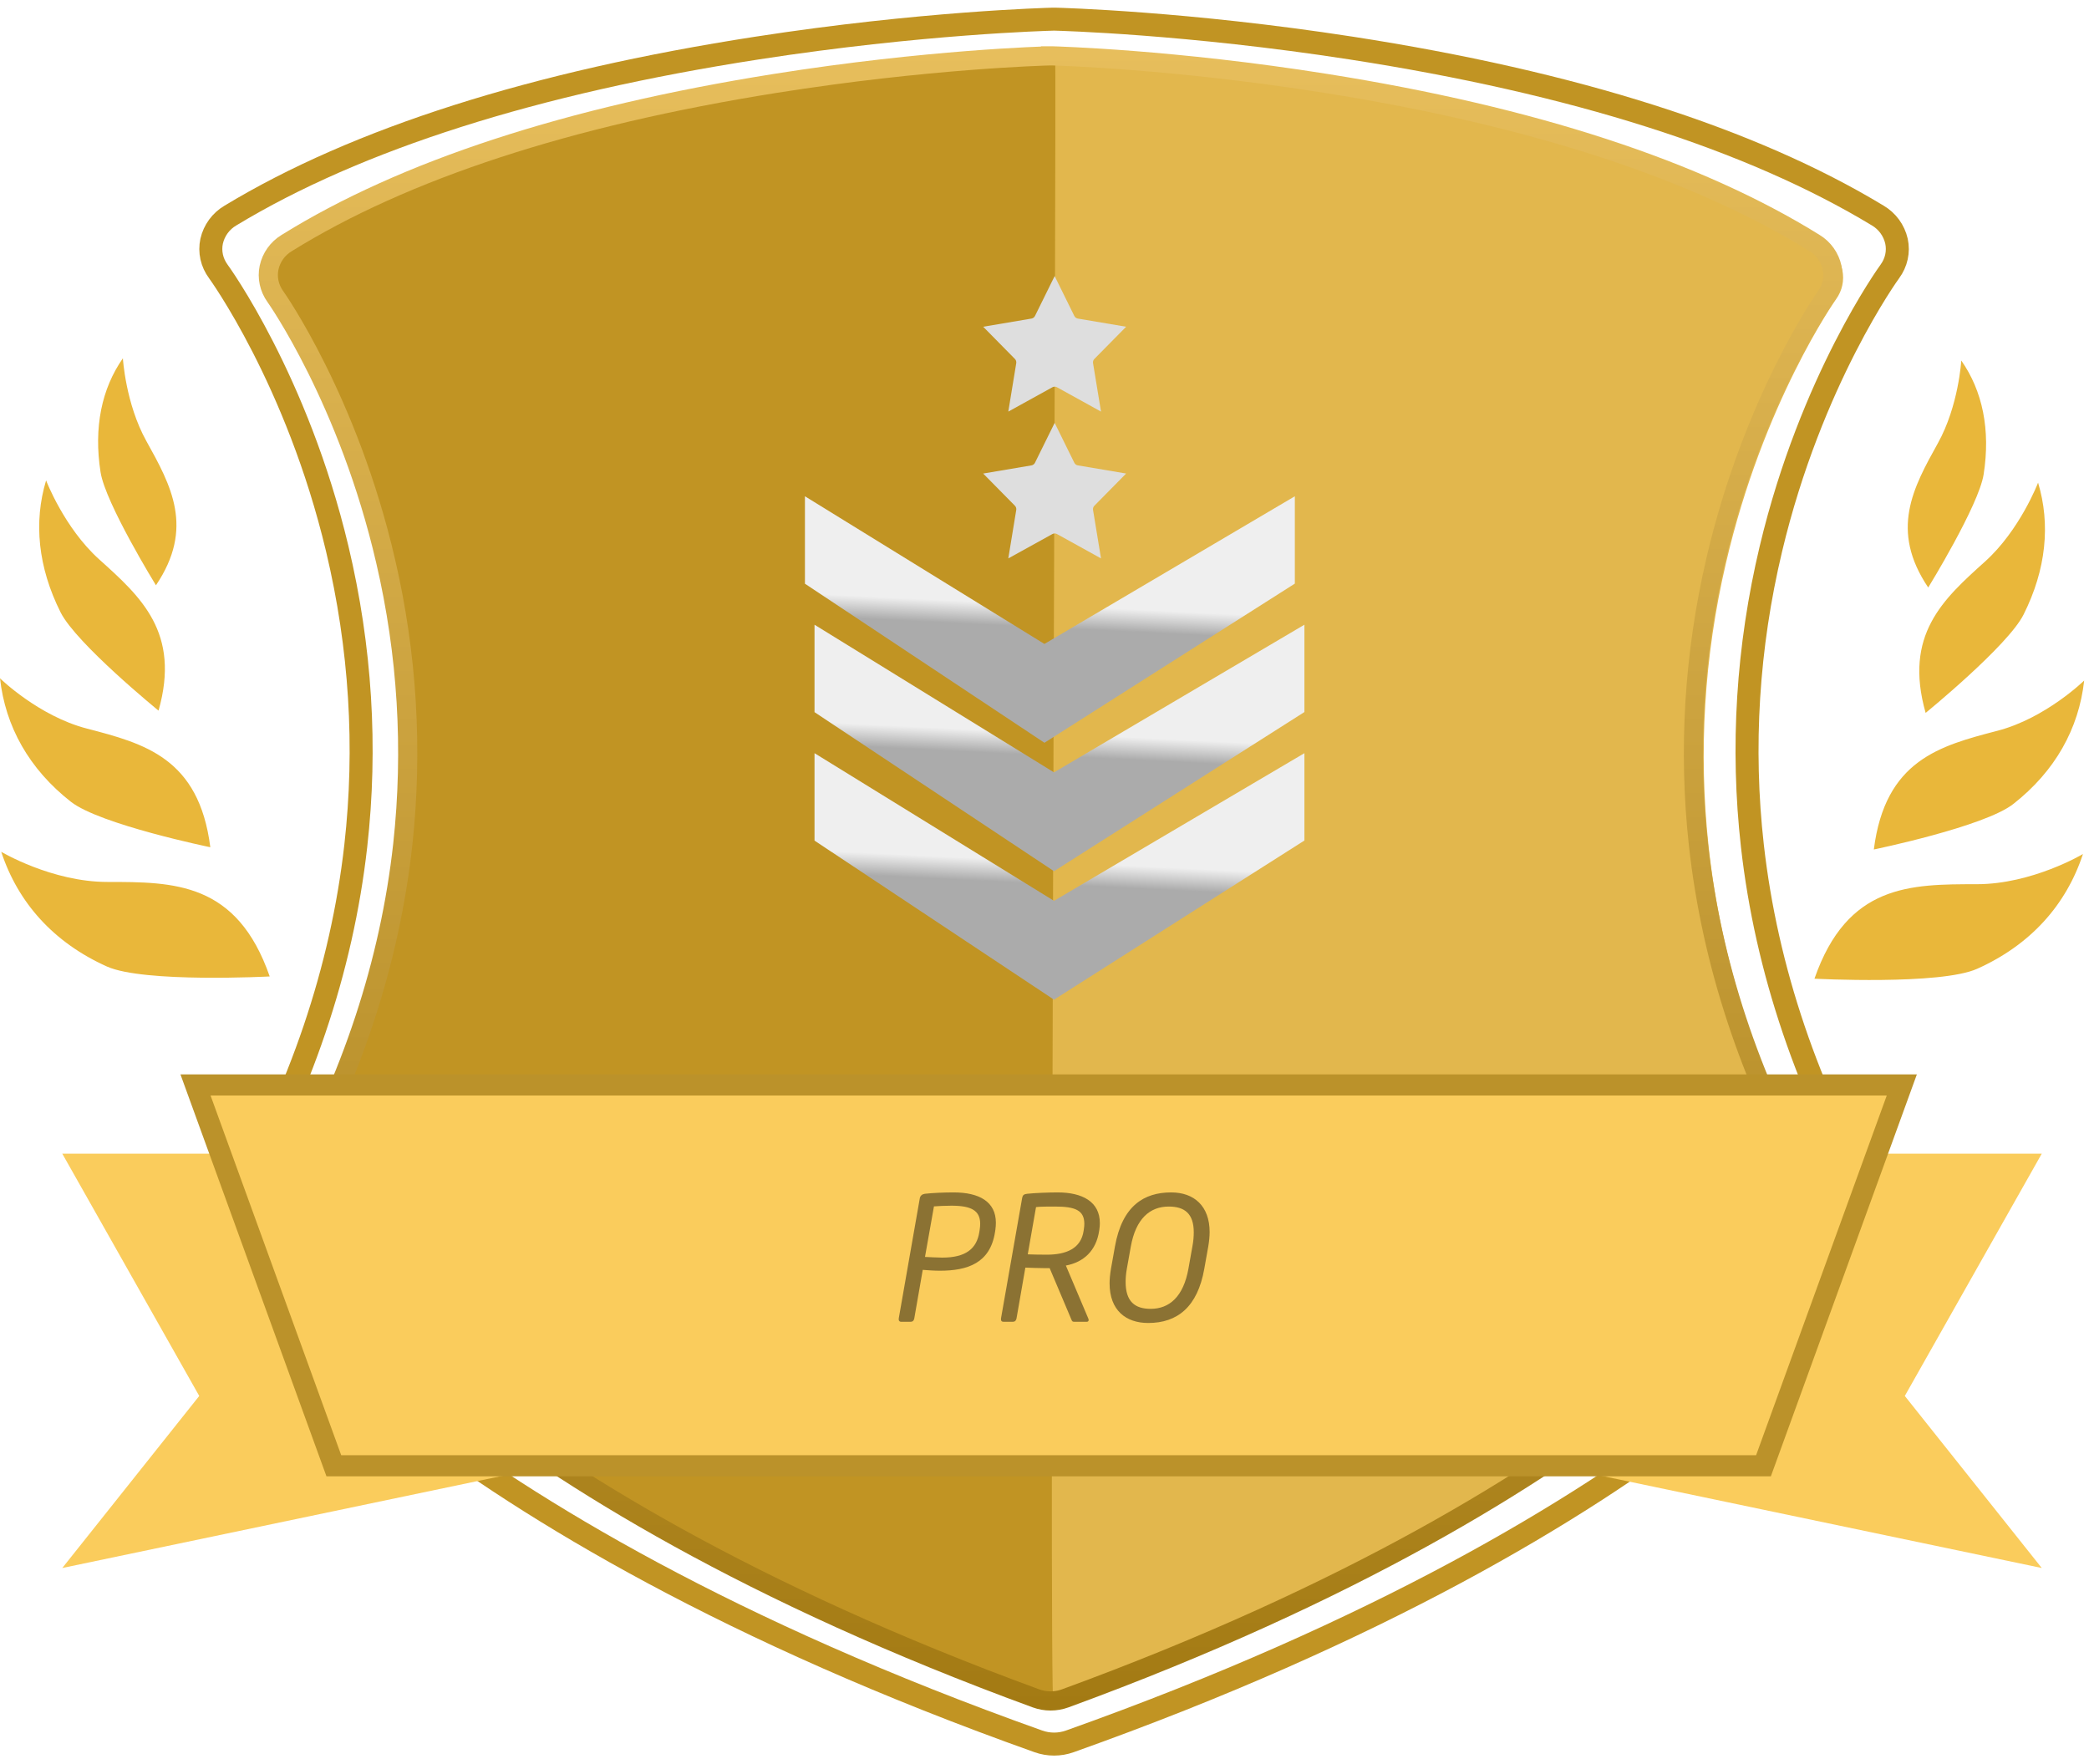
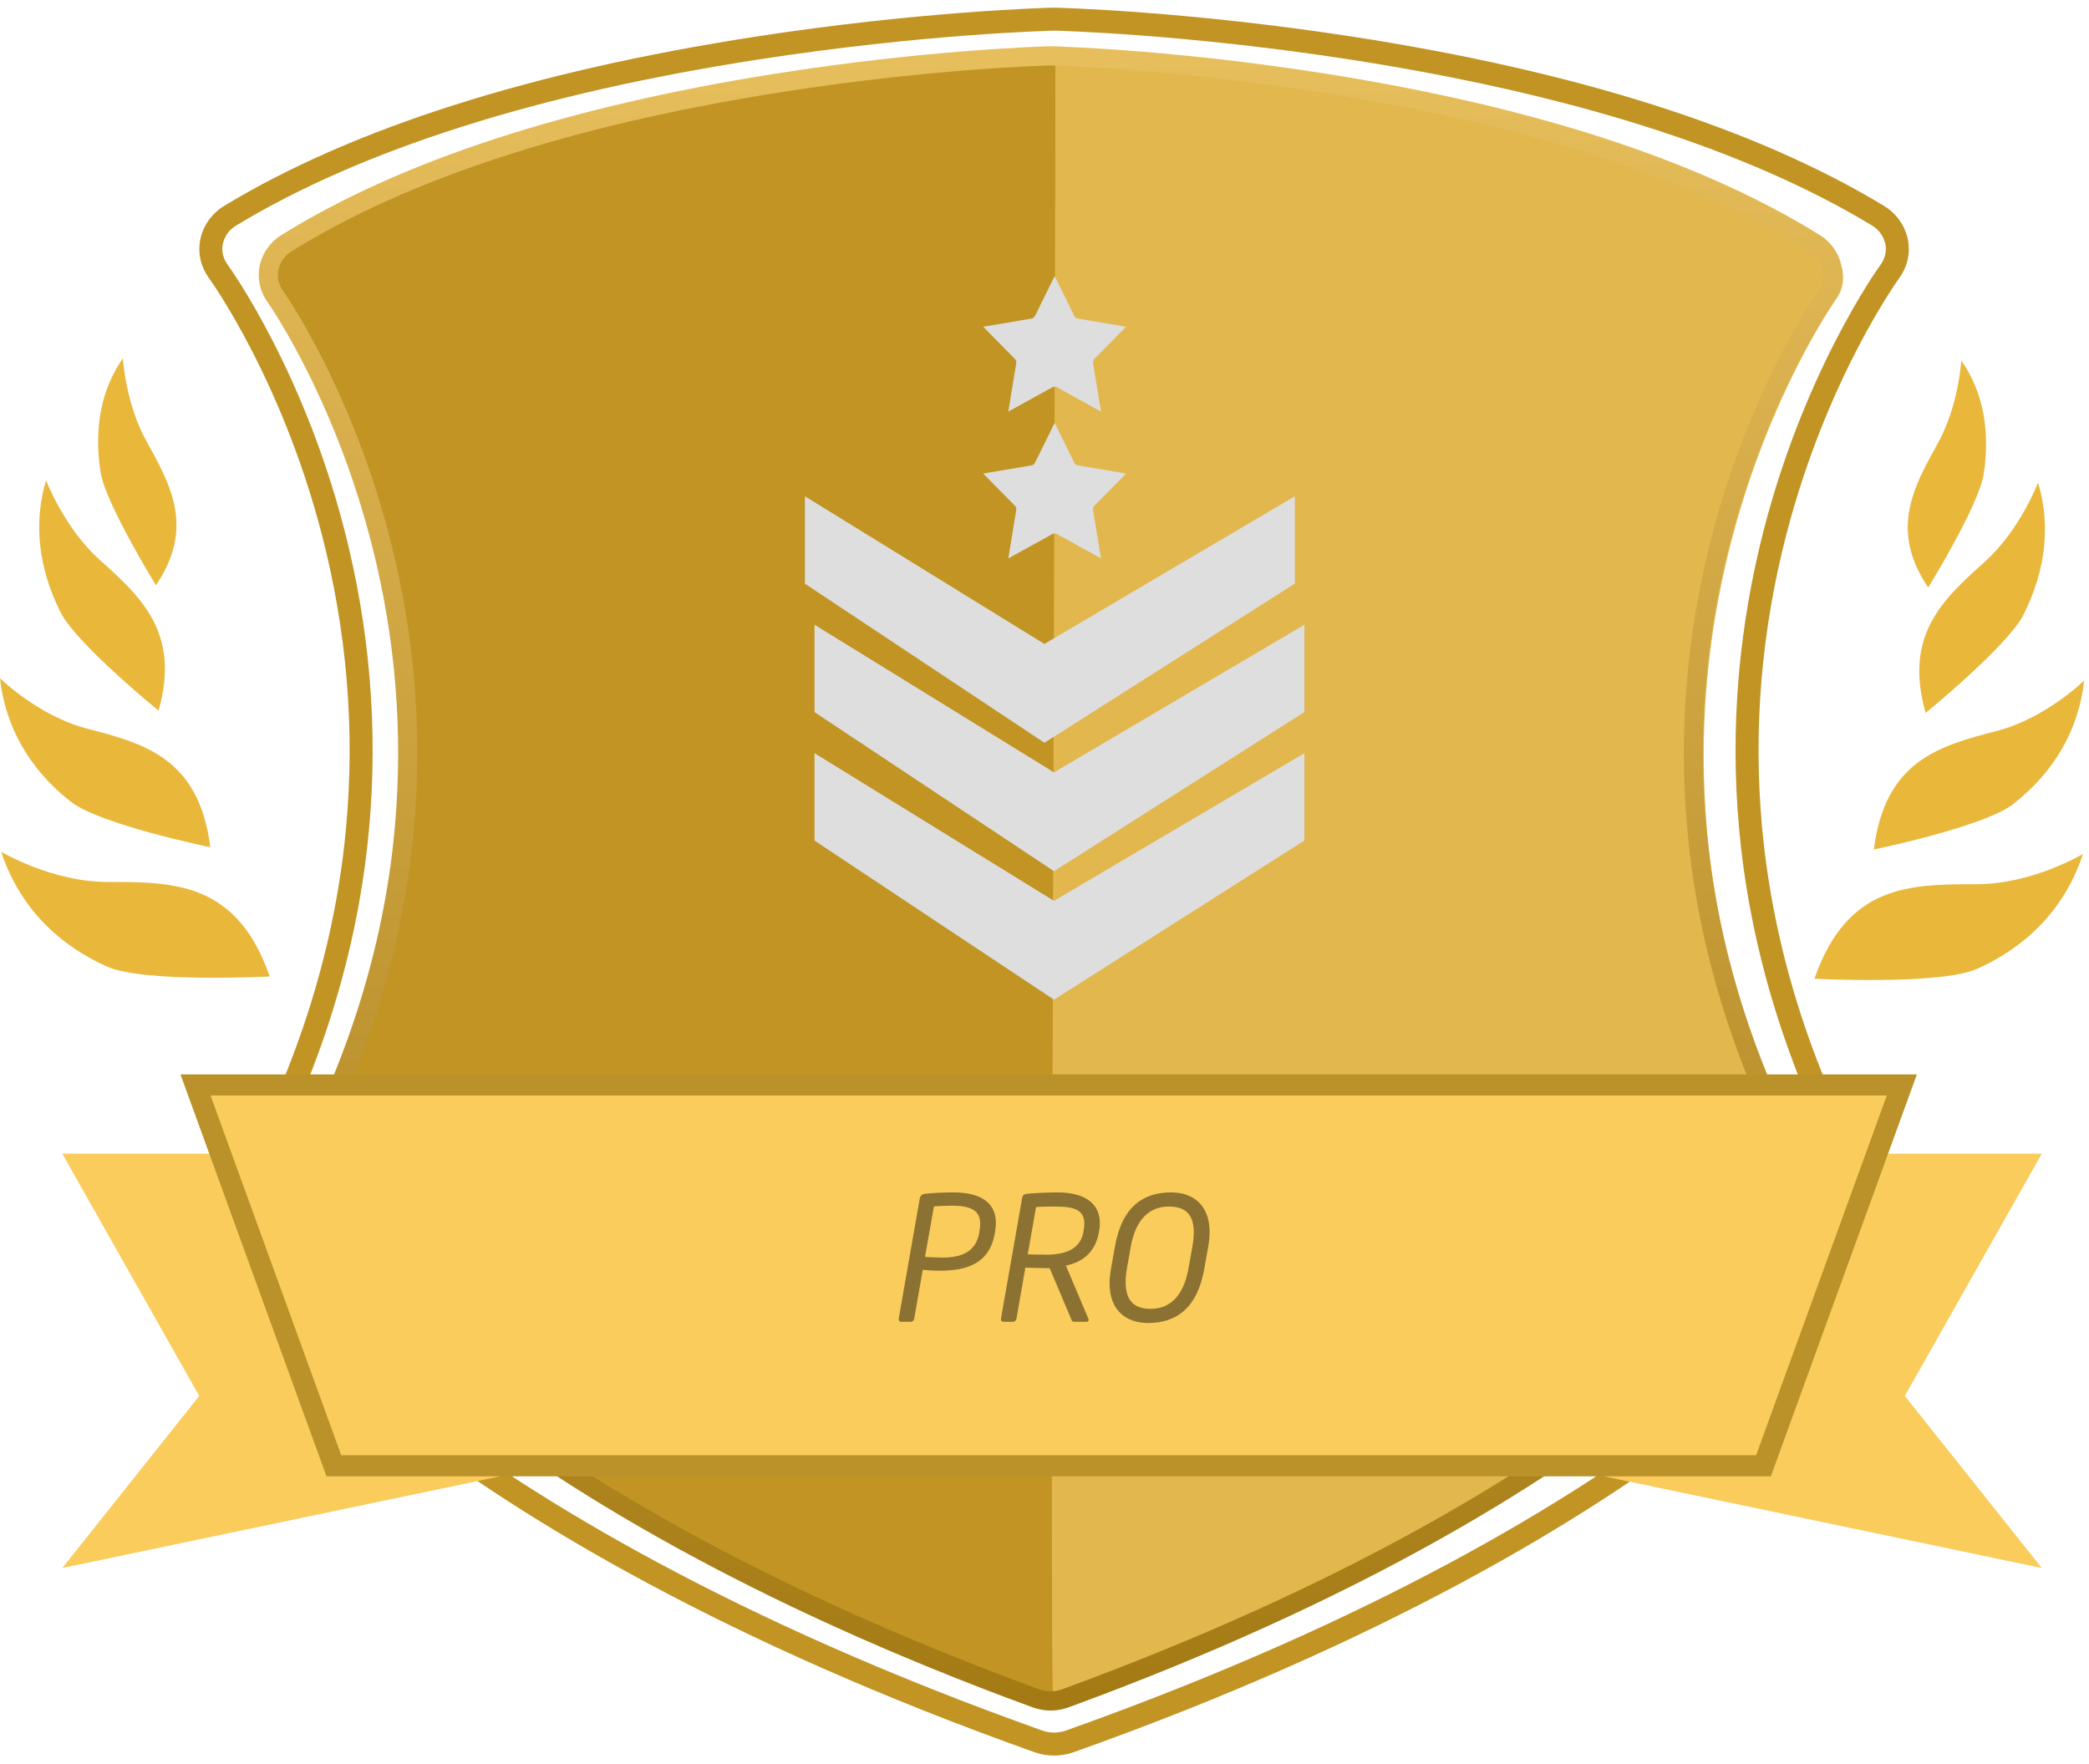
- <svg xmlns="http://www.w3.org/2000/svg" width="109" height="92">
+ <svg xmlns="http://www.w3.org/2000/svg" width="109" height="92" fill="none">
+   <path clip-rule="evenodd" d="M55 1h-.06c-.276.008-6.864.18-15.442 1.508-11.62 1.798-20.863 4.738-27.475 8.738a2.09 2.09 0 00-.98 1.338c-.118.55.008 1.119.35 1.581.04.053 4.105 5.655 6.203 14.465 1.224 5.14 1.549 10.358.967 15.51-.727 6.436-2.883 12.8-6.409 18.916-.375.65-.35 1.434.066 2.063.382.577 9.714 14.264 41.961 25.74a2.45 2.45 0 001.639 0C88.067 79.383 97.4 65.696 97.78 65.12c.417-.63.442-1.412.067-2.063-3.525-6.115-5.681-12.48-6.409-18.916-.582-5.152-.257-10.37.967-15.51 2.098-8.81 6.164-14.412 6.205-14.467.34-.463.465-1.033.346-1.58a2.09 2.09 0 00-.977-1.337c-6.612-4-15.857-6.94-27.475-8.738C61.925 1.181 55.337 1.008 55.06 1H55z" stroke="#C19423" stroke-width="1.2" />
+   <path fill-rule="evenodd" clip-rule="evenodd" d="M40.568 4.489c-10.78 1.714-19.355 4.518-25.488 8.333a1.99 1.99 0 00-.909 1.276c-.11.524.008 1.067.325 1.508.036.05 3.808 5.393 5.754 13.795a44.07 44.07 0 01.897 14.792c-.675 6.139-2.675 12.209-5.945 18.042a1.896 1.896 0 00.06 1.967c.355.55 9.012 13.603 38.927 24.549.245.09.655.134.913.134.257 0 0-85.844 0-85.844s-6.577.181-14.534 1.448z" fill="#C19423" />
+   <path fill-rule="evenodd" clip-rule="evenodd" d="M69.734 4.489c10.78 1.714 19.355 4.518 25.488 8.333.472.293.799.753.909 1.276a1.903 1.903 0 01-.325 1.508c-.036.05-3.808 5.393-5.754 13.795a44.07 44.07 0 00-.897 14.792c.675 6.139 2.675 12.209 5.945 18.041.348.62.325 1.368-.061 1.968-.354.55-9.011 13.603-38.926 24.549-.245.089-.89.134-1.148.134-.257 0 .181-85.83.09-85.83-.09 0 6.722.167 14.68 1.434z" fill="#E2B74D" />
+   <path clip-rule="evenodd" d="M54.818 2.915h-.056c-.257.007-6.368.172-14.325 1.439-10.78 1.714-19.355 4.518-25.488 8.333a1.99 1.99 0 00-.909 1.276c-.11.524.008 1.067.325 1.508.036.05 3.808 5.393 5.754 13.795a44.07 44.07 0 01.897 14.792C20.34 50.197 18.34 56.267 15.07 62.1a1.896 1.896 0 00.061 1.967c.354.55 9.011 13.603 38.926 24.549a2.218 2.218 0 001.52 0C85.493 77.67 94.15 64.617 94.504 64.066c.385-.6.409-1.346.061-1.966-3.27-5.833-5.27-11.903-5.945-18.042-.54-4.913-.239-9.89.897-14.792 1.946-8.402 5.718-13.745 5.756-13.797.315-.442.431-.985.32-1.507a1.99 1.99 0 00-.906-1.275C88.553 8.872 79.977 6.068 69.2 4.354c-7.957-1.267-14.069-1.432-14.325-1.44h-.056z" stroke="url(#paint0_linear)" />
+   <path fill-rule="evenodd" clip-rule="evenodd" d="M106.535 81.813l-7.146-8.977 7.146-12.641h-8.522l-5.937 16.343H81.341l25.194 5.275zM3.25 81.813l7.146-8.977L3.25 60.195h8.522l5.937 16.343h10.736L3.25 81.813z" fill="#FACC5C" />
+   <path fill-rule="evenodd" clip-rule="evenodd" d="M92.015 76.479H17.42l-7.218-19.87h89.032l-7.218 19.87z" fill="#FACC5C" stroke="#BB922A" stroke-width="1.1" />
+   <path opacity=".442" d="M51.963 63.8c0-1.098-.864-1.584-2.205-1.584-.522 0-1.107.027-1.503.072-.135.018-.234.099-.26.225l-1.099 6.273c-.018.108.027.18.126.18h.486c.144 0 .18-.09.198-.18l.441-2.53c.225.019.603.046.891.046 1.45 0 2.628-.396 2.88-2.016l.018-.117c.018-.135.027-.252.027-.37zm-.819.054c0 .099-.009.198-.027.315l-.018.117c-.135.864-.702 1.332-1.935 1.332-.234 0-.693-.027-.9-.036l.468-2.637c.216-.018.621-.036.91-.036 1.025 0 1.502.243 1.502.945zm6.244-.036c0-1.116-.909-1.602-2.205-1.602-.432 0-1.197.027-1.593.072-.162.018-.225.072-.252.198l-1.107 6.3c-.018.126.036.18.126.18h.486c.135 0 .18-.09.198-.18l.46-2.646c.224.009.692.027.99.027h.278l1.134 2.682c.045.117.072.117.18.117h.621c.063 0 .1-.036.1-.09a.18.18 0 00-.019-.081l-1.17-2.763c.918-.171 1.584-.765 1.737-1.818l.01-.063c.017-.117.026-.225.026-.333zm-.81.036c0 .09-.009.189-.027.297l-.009.063c-.135.936-.909 1.25-1.926 1.25-.405 0-.765-.008-.99-.017l.432-2.466c.216-.027.711-.027 1-.027 1.034 0 1.52.189 1.52.9zm6.538.432c0-1.36-.81-2.07-2.007-2.07-1.413 0-2.556.693-2.934 2.826l-.207 1.16c-.045.27-.072.523-.072.757 0 1.413.855 2.07 2.016 2.07 1.521 0 2.574-.837 2.925-2.826l.207-1.161c.045-.27.072-.522.072-.756zm-.828.009c0 .216-.018.468-.072.747l-.207 1.16c-.26 1.45-.99 2.089-1.97 2.089-.82 0-1.306-.378-1.306-1.404 0-.207.018-.432.063-.684l.207-1.161c.261-1.45.99-2.088 1.98-2.088.82 0 1.305.36 1.305 1.34z" fill="#000" />
+   <path fill-rule="evenodd" clip-rule="evenodd" d="M108.684 44.56s-2.641 1.575-5.539 1.575c-3.47 0-6.756 0-8.47 4.93 0 0 6.565.346 8.492-.518 2.776-1.245 4.64-3.322 5.517-5.986zM108.748 35.508s-2.006 1.964-4.521 2.62c-3.01.785-5.861 1.53-6.454 6.195 0 0 5.76-1.185 7.275-2.372 2.182-1.708 3.423-3.931 3.7-6.443zM106.343 25.184s-.949 2.483-2.773 4.121c-2.182 1.962-4.25 3.82-3.094 7.892 0 0 4.288-3.495 5.109-5.129 1.181-2.352 1.413-4.712.758-6.884zM102.336 18.81s-.137 2.364-1.22 4.312c-1.294 2.332-2.522 4.54-.505 7.533 0 0 2.638-4.283 2.891-5.902.366-2.33-.057-4.358-1.166-5.942zM.063 44.444s2.641 1.573 5.54 1.573c3.47 0 6.756 0 8.47 4.931 0 0-6.565.346-8.493-.518C2.805 49.184.941 47.108.063 44.444zM0 35.391s2.006 1.964 4.521 2.62c3.01.784 5.861 1.53 6.453 6.195 0 0-5.759-1.185-7.274-2.372C1.518 40.126.277 37.902 0 35.39zM2.405 25.066s.949 2.484 2.773 4.122c2.182 1.962 4.25 3.82 3.094 7.89 0 0-4.288-3.493-5.11-5.127-1.18-2.352-1.413-4.712-.757-6.885zM6.412 18.694s.138 2.362 1.22 4.31c1.296 2.332 2.523 4.541.505 7.534 0 0-2.638-4.283-2.89-5.902-.365-2.33.057-4.358 1.165-5.942z" fill="#E9B73A" />
+   <path fill-rule="evenodd" clip-rule="evenodd" d="M42.5 43.86v-4.562l12.495 7.705 13.067-7.705v4.557L54.996 52.16 42.5 43.86z" fill="#DEDEDE" />
+   <path fill-rule="evenodd" clip-rule="evenodd" d="M42.5 37.158v-4.562L54.995 40.3l13.067-7.705v4.557l-13.066 8.305-12.496-8.3z" fill="#DEDEDE" />
+   <path fill-rule="evenodd" clip-rule="evenodd" d="M42 30.456v-4.562l12.495 7.705 13.067-7.705v4.557l-13.066 8.304L42 30.456z" fill="#DEDEDE" />
+   <path fill-rule="evenodd" clip-rule="evenodd" d="M55.03 27.834c.04 0 .082.01.12.03l2.299 1.272-.416-2.528a.254.254 0 01.07-.221l1.657-1.68-2.521-.425a.251.251 0 01-.183-.137l-1.026-2.081-1.027 2.081a.252.252 0 01-.182.137l-2.521.426 1.656 1.679c.057.058.083.14.07.221l-.415 2.528 2.3-1.271a.246.246 0 01.119-.031zM55.03 20.174c.04 0 .082.01.12.031l2.299 1.271-.416-2.527a.254.254 0 01.07-.222l1.657-1.679-2.521-.426a.251.251 0 01-.183-.136l-1.026-2.082-1.027 2.082a.252.252 0 01-.182.136l-2.521.426 1.656 1.68c.057.057.083.14.07.22l-.415 2.528 2.3-1.27a.246.246 0 01.119-.032z" fill="#DEDEDE" />
  <defs>
-     <linearGradient x1="50%" y1="100%" x2="50%" y2="0%" id="a">
-       <stop stop-color="#A37A13" offset="0%" />
-       <stop stop-color="#E7BE5C" offset="100%" />
-     </linearGradient>
-     <linearGradient x1="50%" y1="44.245%" x2="49.123%" y2="53.268%" id="b">
-       <stop stop-color="#EFEFEF" offset="0%" />
-       <stop stop-color="#ABABAB" offset="100%" />
-     </linearGradient>
-     <linearGradient x1="50%" y1="44.245%" x2="49.123%" y2="53.268%" id="c">
-       <stop stop-color="#EFEFEF" offset="0%" />
-       <stop stop-color="#ABABAB" offset="100%" />
-     </linearGradient>
-     <linearGradient x1="50%" y1="44.245%" x2="49.123%" y2="53.268%" id="d">
-       <stop stop-color="#EFEFEF" offset="0%" />
-       <stop stop-color="#ABABAB" offset="100%" />
+     <linearGradient id="paint0_linear" x1="54.817" y1="88.75" x2="54.817" y2="2.915" gradientUnits="userSpaceOnUse">
+       <stop stop-color="#A37A13" />
+       <stop offset="1" stop-color="#E7BE5C" />
    </linearGradient>
  </defs>
-   <g fill="none" fill-rule="evenodd">
-     <path d="M55 1h-.06c-.276.008-6.864.18-15.442 1.508-11.62 1.798-20.863 4.738-27.475 8.738a2.09 2.09 0 00-.98 1.338c-.118.55.008 1.119.35 1.581.04.053 4.105 5.655 6.203 14.465 1.224 5.14 1.549 10.358.967 15.51-.727 6.436-2.883 12.8-6.409 18.916-.375.65-.35 1.434.066 2.063.382.577 9.714 14.264 41.961 25.74a2.443 2.443 0 001.639 0C88.067 79.383 97.4 65.696 97.78 65.119a1.942 1.942 0 00.066-2.063c-3.525-6.115-5.681-12.48-6.409-18.916-.582-5.152-.257-10.37.967-15.51 2.098-8.81 6.164-14.412 6.205-14.467.34-.463.465-1.033.346-1.58a2.091 2.091 0 00-.977-1.337c-6.612-4-15.857-6.94-27.475-8.738C61.926 1.181 55.337 1.008 55.061 1H55z" stroke="#C19423" stroke-width="1.2" />
-     <path d="M40.568 4.489c-10.78 1.714-19.355 4.518-25.488 8.333a1.99 1.99 0 00-.909 1.276c-.11.524.008 1.067.325 1.508.036.05 3.808 5.393 5.754 13.795a44.07 44.07 0 01.897 14.792c-.675 6.139-2.675 12.209-5.945 18.042a1.897 1.897 0 00.06 1.967c.355.55 9.012 13.603 38.927 24.549.245.089.655.134.913.134.257 0 0-85.844 0-85.844s-6.577.181-14.534 1.448z" fill="#C19423" />
-     <path d="M69.734 4.489c10.779 1.714 19.355 4.518 25.488 8.333.472.293.799.753.909 1.276a1.905 1.905 0 01-.325 1.508c-.036.05-3.808 5.393-5.754 13.795a44.078 44.078 0 00-.897 14.792c.675 6.139 2.675 12.209 5.945 18.041.348.62.325 1.368-.061 1.968-.354.55-9.011 13.603-38.926 24.549-.245.089-.89.134-1.148.134-.257 0 .181-85.83.09-85.83-.09 0 6.722.167 14.679 1.433z" fill="#E2B74D" />
-     <path d="M54.818 1.915h-.056c-.257.007-6.368.172-14.325 1.439-10.78 1.714-19.355 4.518-25.488 8.333a1.99 1.99 0 00-.909 1.276c-.11.524.008 1.067.325 1.508.036.05 3.808 5.393 5.754 13.795a44.07 44.07 0 01.897 14.792C20.34 49.197 18.34 55.267 15.07 61.1a1.897 1.897 0 00.061 1.967c.354.55 9.011 13.603 38.926 24.549a2.225 2.225 0 001.52 0C85.493 76.67 94.15 63.617 94.504 63.067c.385-.6.409-1.347.061-1.967-3.27-5.833-5.271-11.903-5.945-18.042-.54-4.913-.239-9.89.897-14.792 1.946-8.402 5.718-13.745 5.756-13.797a1.91 1.91 0 00.321-1.507 1.993 1.993 0 00-.907-1.275c-6.134-3.815-14.709-6.619-25.488-8.333-7.957-1.267-14.069-1.432-14.325-1.44h-.056z" stroke="url(#a)" transform="translate(0 1)" />
-     <path fill="#FACC5C" d="M106.535 81.813l-7.146-8.977 7.146-12.641h-8.522l-5.937 16.343H81.341zM3.25 81.813l7.146-8.977L3.25 60.195h8.522l5.937 16.343h10.736z" />
-     <path stroke="#BB922A" stroke-width="1.1" fill="#FACC5C" d="M92.015 76.479H17.419l-7.218-19.87h89.032z" />
-     <path d="M51.963 63.8c0-1.098-.864-1.584-2.205-1.584-.522 0-1.107.027-1.503.072-.135.018-.234.099-.26.225l-1.099 6.273c-.018.108.027.18.126.18h.486c.144 0 .18-.09.198-.18l.441-2.529c.225.018.603.045.891.045 1.45 0 2.628-.396 2.88-2.016l.018-.117c.018-.135.027-.252.027-.37zm-.819.054c0 .099-.009.198-.027.315l-.018.117c-.135.864-.702 1.332-1.935 1.332-.234 0-.693-.027-.9-.036l.468-2.637c.216-.018.621-.036.91-.036 1.025 0 1.502.243 1.502.945zm6.244-.036c0-1.116-.909-1.602-2.205-1.602-.432 0-1.197.027-1.593.072-.162.018-.225.072-.252.198l-1.107 6.3c-.018.126.036.18.126.18h.486c.135 0 .18-.09.198-.18l.46-2.646c.224.009.692.027.99.027h.278l1.134 2.682c.045.117.072.117.18.117h.621c.063 0 .1-.036.1-.09a.18.18 0 00-.019-.081l-1.17-2.763c.918-.171 1.584-.765 1.737-1.818l.01-.063c.017-.117.026-.225.026-.333zm-.81.036c0 .09-.009.189-.027.297l-.009.063c-.135.936-.909 1.251-1.926 1.251-.405 0-.765-.009-.99-.018l.432-2.466c.216-.027.711-.027 1-.027 1.034 0 1.52.189 1.52.9zm6.538.432c0-1.36-.81-2.07-2.007-2.07-1.413 0-2.556.693-2.934 2.826l-.207 1.161c-.045.27-.072.522-.072.756 0 1.413.855 2.07 2.016 2.07 1.521 0 2.574-.837 2.925-2.826l.207-1.161c.045-.27.072-.522.072-.756zm-.828.009c0 .216-.018.468-.072.747l-.207 1.161c-.261 1.449-.99 2.088-1.971 2.088-.819 0-1.305-.378-1.305-1.404 0-.207.018-.432.063-.684l.207-1.161c.261-1.45.99-2.088 1.98-2.088.819 0 1.305.36 1.305 1.341z" fill="#000" fill-rule="nonzero" opacity=".442" />
-     <path d="M108.684 44.56s-2.641 1.575-5.539 1.575c-3.47 0-6.756 0-8.47 4.93 0 0 6.565.346 8.492-.518 2.776-1.245 4.64-3.322 5.517-5.986zM108.748 35.508s-2.006 1.964-4.521 2.62c-3.01.785-5.861 1.53-6.454 6.195 0 0 5.76-1.185 7.275-2.372 2.182-1.708 3.423-3.931 3.7-6.443zM106.343 25.184s-.949 2.483-2.773 4.121c-2.182 1.962-4.25 3.82-3.094 7.892 0 0 4.288-3.495 5.109-5.129 1.181-2.352 1.413-4.712.758-6.884zM102.336 18.81s-.137 2.364-1.22 4.312c-1.294 2.332-2.522 4.54-.505 7.533 0 0 2.638-4.283 2.891-5.902.366-2.33-.057-4.358-1.166-5.942zM.064 44.444s2.64 1.573 5.54 1.573c3.469 0 6.755 0 8.469 4.931 0 0-6.566.346-8.493-.518C2.805 49.184.941 47.108.064 44.444zM0 35.391s2.006 1.964 4.521 2.62c3.01.784 5.861 1.53 6.453 6.195 0 0-5.759-1.185-7.274-2.372C1.518 40.126.277 37.902 0 35.39zM2.405 25.066s.949 2.484 2.773 4.122c2.182 1.962 4.25 3.82 3.094 7.89 0 0-4.288-3.493-5.11-5.127-1.18-2.352-1.413-4.712-.757-6.885zM6.412 18.694s.139 2.362 1.22 4.31c1.296 2.332 2.523 4.541.505 7.534 0 0-2.638-4.283-2.89-5.902-.365-2.33.057-4.358 1.165-5.942z" fill="#E9B73A" />
-     <path fill="url(#b)" d="M42.5 42.86v-4.562l12.495 7.705 13.067-7.705v4.557L54.996 51.16z" transform="translate(0 1)" />
-     <path fill="url(#c)" d="M42.5 36.158v-4.562L54.995 39.3l13.067-7.705v4.557l-13.066 8.305z" transform="translate(0 1)" />
-     <path fill="url(#d)" d="M42 29.456v-4.562l12.495 7.705 13.067-7.705v4.557l-13.066 8.304z" transform="translate(0 1)" />
-     <path d="M55.03 27.834c.04 0 .082.01.12.03l2.299 1.272-.416-2.528a.254.254 0 01.07-.221l1.657-1.68-2.521-.425a.251.251 0 01-.183-.137l-1.026-2.081-1.027 2.081a.252.252 0 01-.182.137l-2.521.426 1.656 1.679c.057.058.083.14.07.221l-.415 2.528 2.3-1.271a.246.246 0 01.119-.031zM55.03 20.174c.04 0 .082.01.12.031l2.299 1.271-.416-2.527a.254.254 0 01.07-.222l1.657-1.679-2.521-.426a.251.251 0 01-.183-.136l-1.026-2.082-1.027 2.082a.252.252 0 01-.182.136l-2.521.426 1.656 1.68c.057.057.083.14.07.22l-.415 2.528 2.3-1.27a.246.246 0 01.119-.032z" fill="#DEDEDE" />
-   </g>
</svg>
